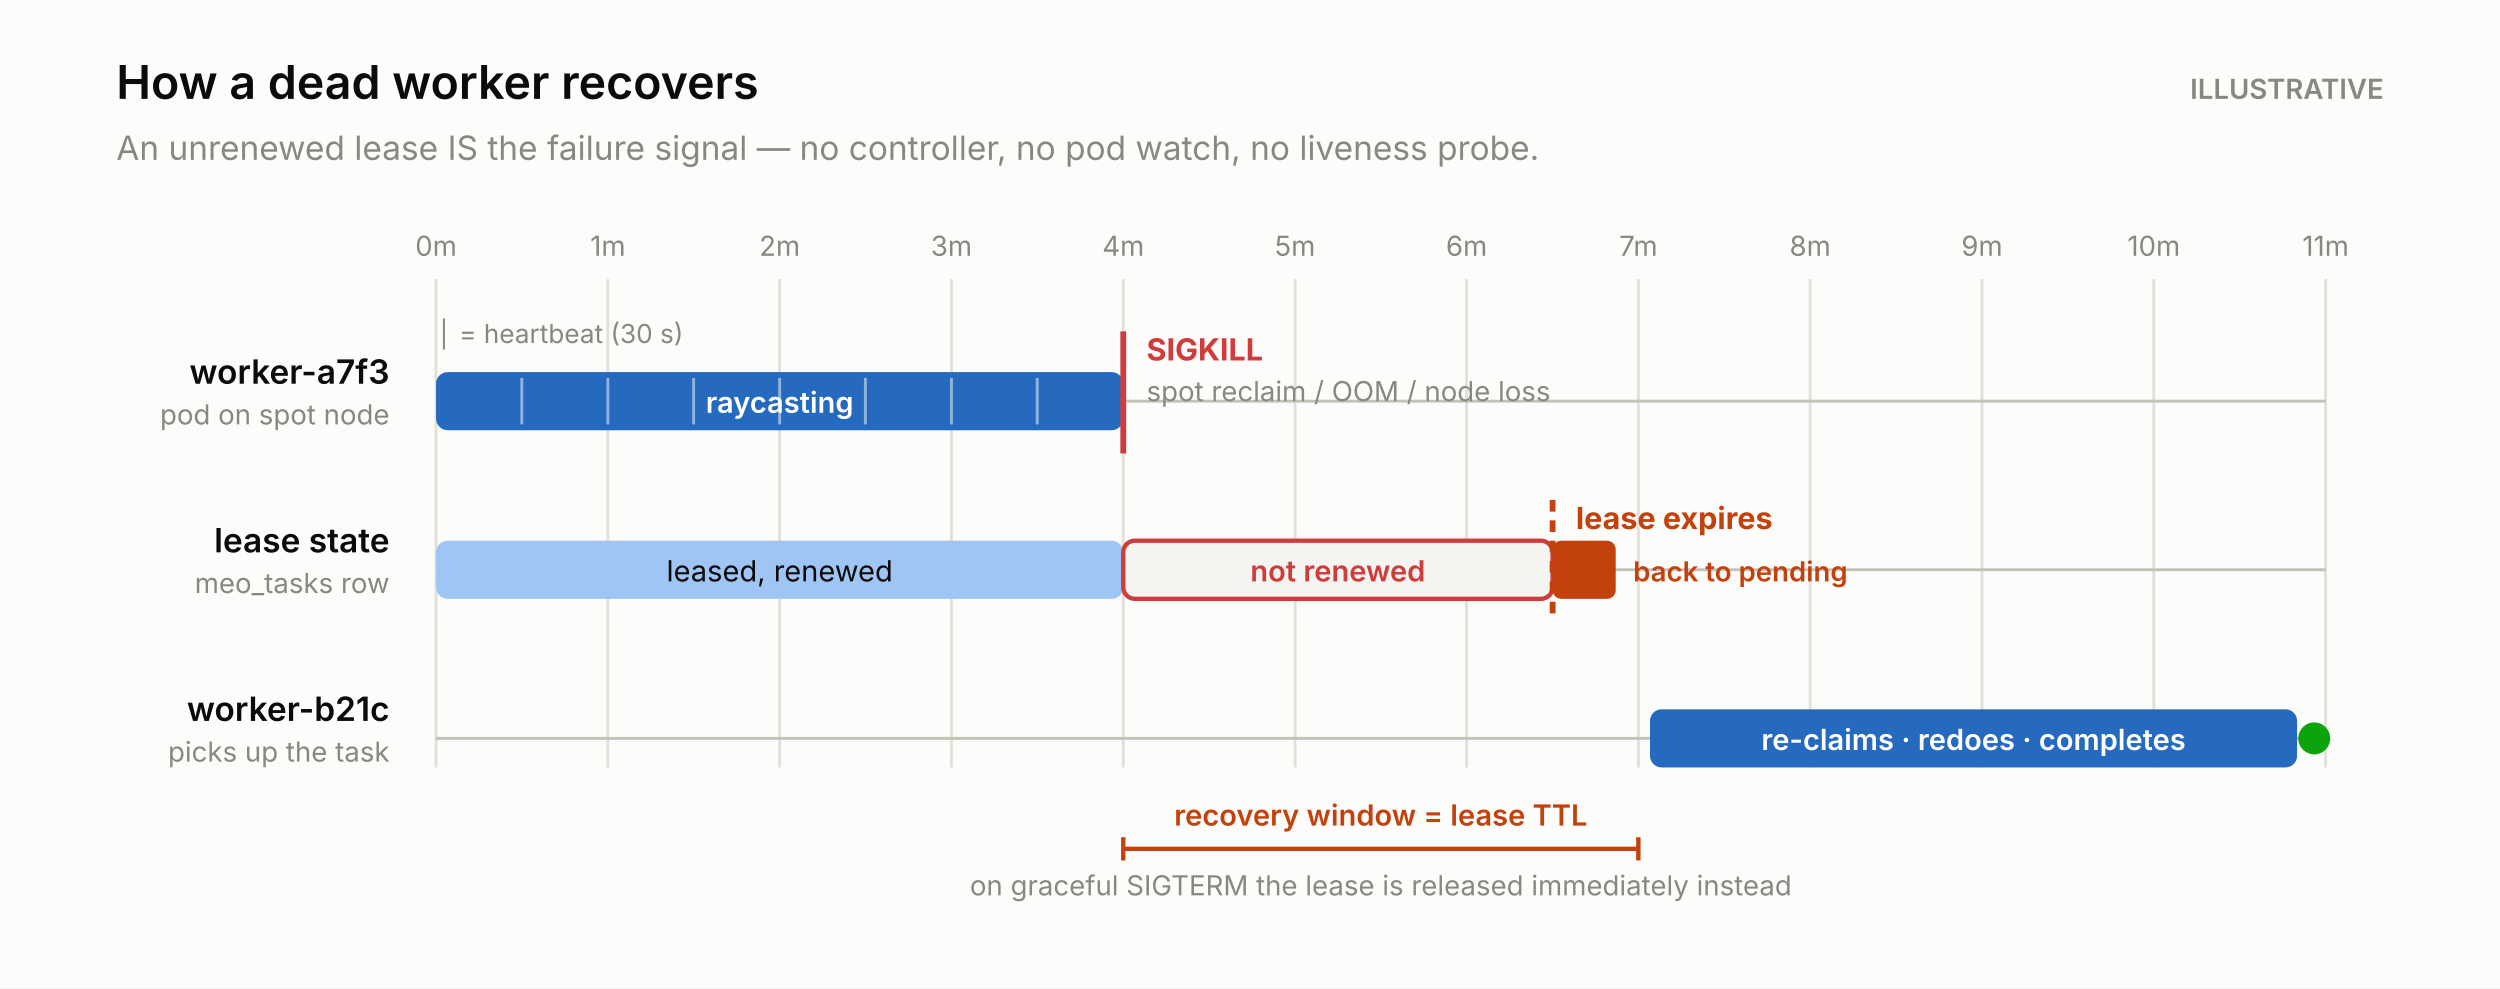
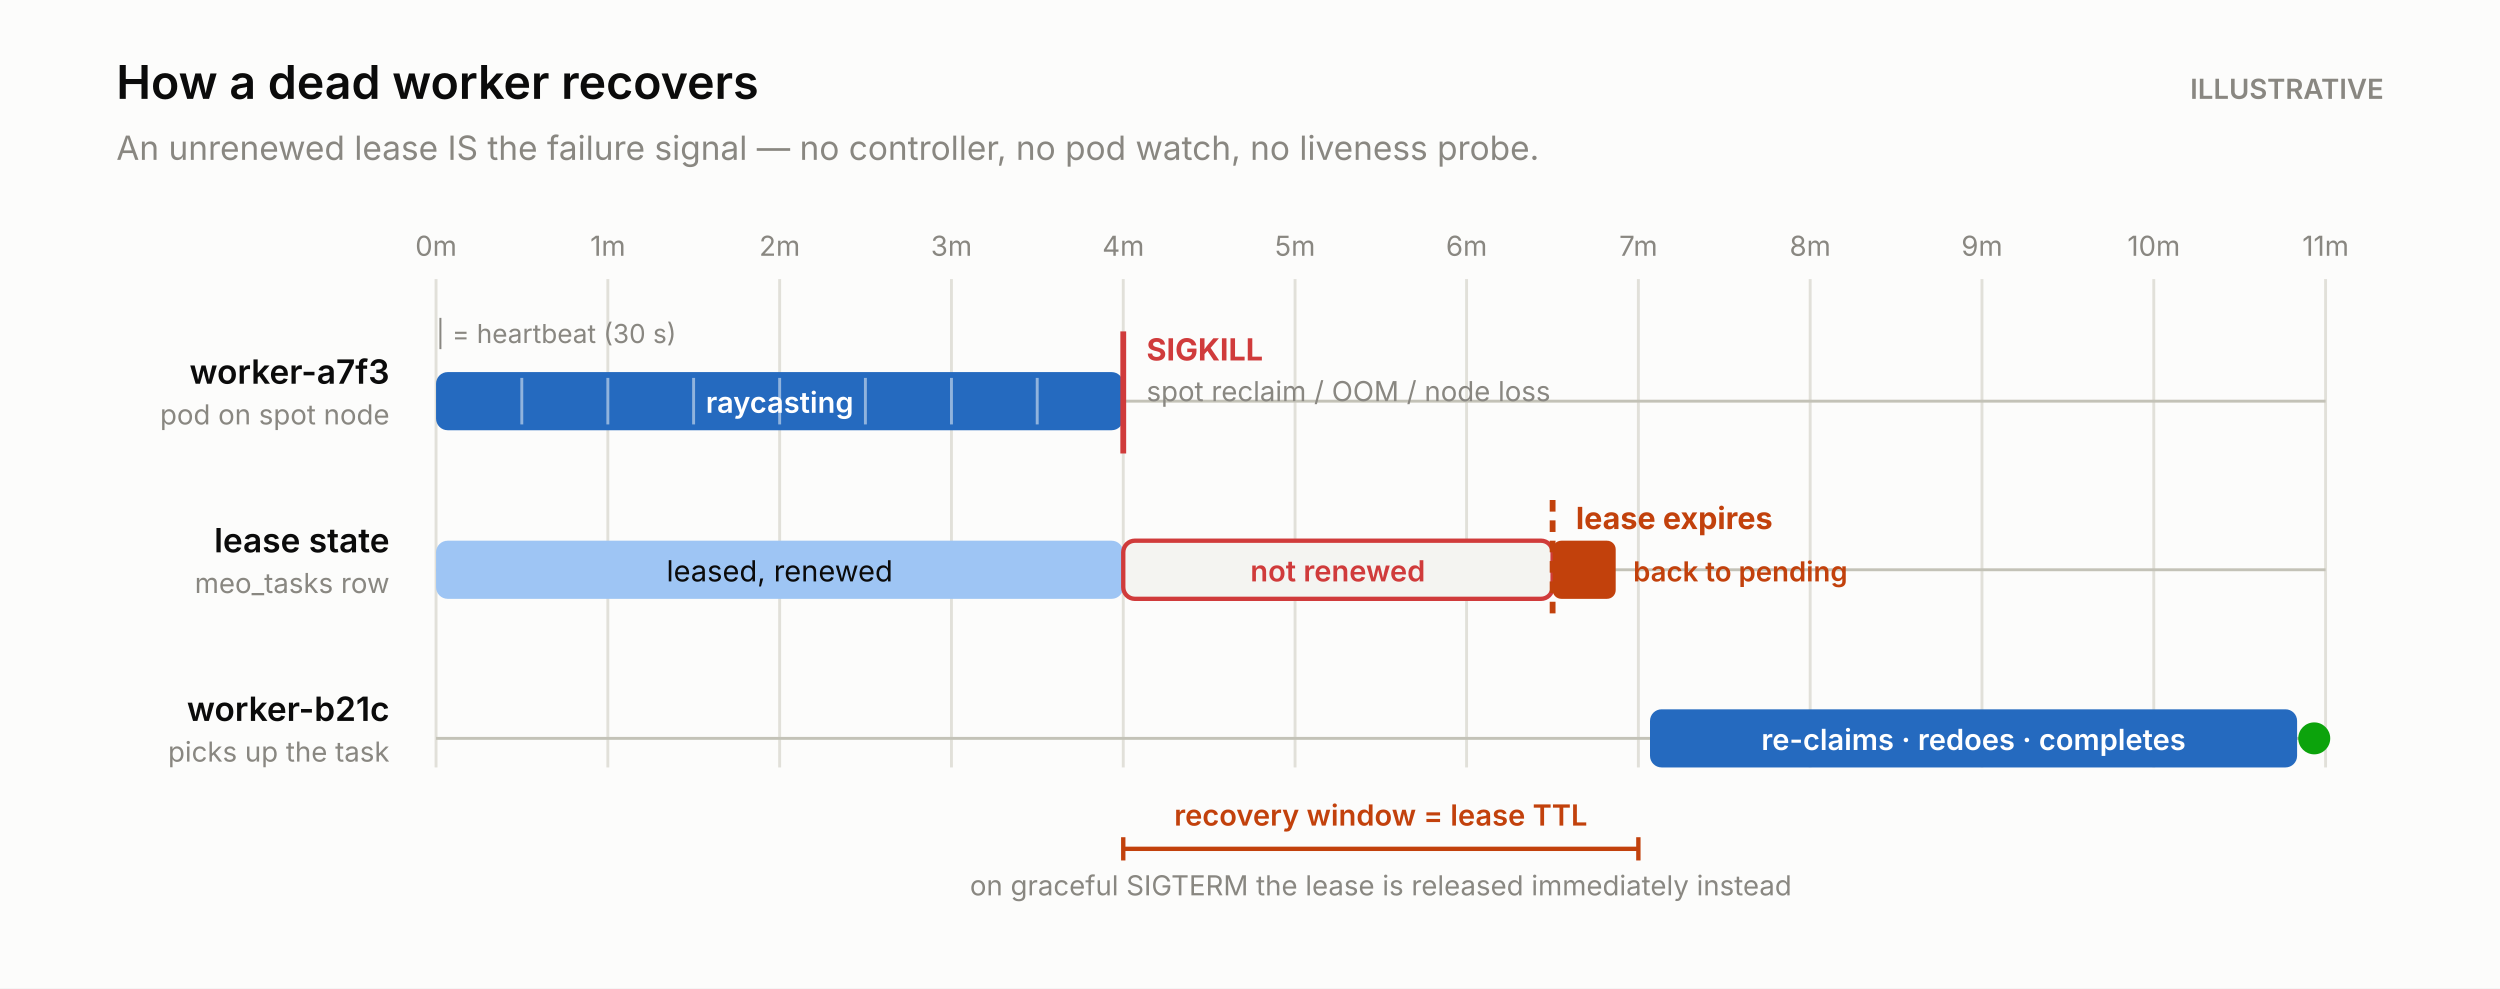
<svg xmlns="http://www.w3.org/2000/svg" width="860" height="340" viewBox="0 0 860 340" role="img" aria-label="Timeline showing a worker killed mid-task. Its lease stops being renewed, expires, and the reaper returns the task to the queue where another worker claims and completes it. No coordinator is involved.">
  <rect width="860" height="340" fill="#fcfcfb" />
  <text x="40.0" y="34.0" font-family="system-ui,-apple-system,'Segoe UI',sans-serif" font-size="16" font-weight="600" fill="#0b0b0b" text-anchor="start" style="font-variant-numeric:tabular-nums">How a dead worker recovers</text>
  <text x="40.0" y="55.0" font-family="system-ui,-apple-system,'Segoe UI',sans-serif" font-size="11.5" font-weight="400" fill="#898781" text-anchor="start" style="font-variant-numeric:tabular-nums">An unrenewed lease IS the failure signal — no controller, no pod watch, no liveness probe.</text>
  <text x="820.0" y="34.0" font-family="system-ui,-apple-system,'Segoe UI',sans-serif" font-size="9.5" font-weight="600" fill="#898781" text-anchor="end" style="font-variant-numeric:tabular-nums">ILLUSTRATIVE</text>
  <line x1="150.0" y1="96.0" x2="150.0" y2="264.0" stroke="#e1e0d9" stroke-width="1" stroke-linecap="butt" />
  <text x="150.0" y="88.0" font-family="system-ui,-apple-system,'Segoe UI',sans-serif" font-size="9.5" font-weight="400" fill="#898781" text-anchor="middle" style="font-variant-numeric:tabular-nums">0m</text>
  <line x1="209.1" y1="96.0" x2="209.1" y2="264.0" stroke="#e1e0d9" stroke-width="1" stroke-linecap="butt" />
  <text x="209.1" y="88.0" font-family="system-ui,-apple-system,'Segoe UI',sans-serif" font-size="9.5" font-weight="400" fill="#898781" text-anchor="middle" style="font-variant-numeric:tabular-nums">1m</text>
  <line x1="268.2" y1="96.0" x2="268.2" y2="264.0" stroke="#e1e0d9" stroke-width="1" stroke-linecap="butt" />
  <text x="268.2" y="88.0" font-family="system-ui,-apple-system,'Segoe UI',sans-serif" font-size="9.5" font-weight="400" fill="#898781" text-anchor="middle" style="font-variant-numeric:tabular-nums">2m</text>
  <line x1="327.3" y1="96.0" x2="327.3" y2="264.0" stroke="#e1e0d9" stroke-width="1" stroke-linecap="butt" />
  <text x="327.3" y="88.0" font-family="system-ui,-apple-system,'Segoe UI',sans-serif" font-size="9.5" font-weight="400" fill="#898781" text-anchor="middle" style="font-variant-numeric:tabular-nums">3m</text>
  <line x1="386.4" y1="96.0" x2="386.4" y2="264.0" stroke="#e1e0d9" stroke-width="1" stroke-linecap="butt" />
  <text x="386.4" y="88.0" font-family="system-ui,-apple-system,'Segoe UI',sans-serif" font-size="9.5" font-weight="400" fill="#898781" text-anchor="middle" style="font-variant-numeric:tabular-nums">4m</text>
  <line x1="445.5" y1="96.0" x2="445.5" y2="264.0" stroke="#e1e0d9" stroke-width="1" stroke-linecap="butt" />
  <text x="445.5" y="88.0" font-family="system-ui,-apple-system,'Segoe UI',sans-serif" font-size="9.5" font-weight="400" fill="#898781" text-anchor="middle" style="font-variant-numeric:tabular-nums">5m</text>
  <line x1="504.5" y1="96.0" x2="504.5" y2="264.0" stroke="#e1e0d9" stroke-width="1" stroke-linecap="butt" />
  <text x="504.5" y="88.0" font-family="system-ui,-apple-system,'Segoe UI',sans-serif" font-size="9.5" font-weight="400" fill="#898781" text-anchor="middle" style="font-variant-numeric:tabular-nums">6m</text>
  <line x1="563.6" y1="96.0" x2="563.6" y2="264.0" stroke="#e1e0d9" stroke-width="1" stroke-linecap="butt" />
  <text x="563.6" y="88.0" font-family="system-ui,-apple-system,'Segoe UI',sans-serif" font-size="9.5" font-weight="400" fill="#898781" text-anchor="middle" style="font-variant-numeric:tabular-nums">7m</text>
  <line x1="622.7" y1="96.0" x2="622.7" y2="264.0" stroke="#e1e0d9" stroke-width="1" stroke-linecap="butt" />
  <text x="622.7" y="88.0" font-family="system-ui,-apple-system,'Segoe UI',sans-serif" font-size="9.5" font-weight="400" fill="#898781" text-anchor="middle" style="font-variant-numeric:tabular-nums">8m</text>
  <line x1="681.8" y1="96.0" x2="681.8" y2="264.0" stroke="#e1e0d9" stroke-width="1" stroke-linecap="butt" />
  <text x="681.8" y="88.0" font-family="system-ui,-apple-system,'Segoe UI',sans-serif" font-size="9.5" font-weight="400" fill="#898781" text-anchor="middle" style="font-variant-numeric:tabular-nums">9m</text>
  <line x1="740.9" y1="96.0" x2="740.9" y2="264.0" stroke="#e1e0d9" stroke-width="1" stroke-linecap="butt" />
  <text x="740.9" y="88.0" font-family="system-ui,-apple-system,'Segoe UI',sans-serif" font-size="9.5" font-weight="400" fill="#898781" text-anchor="middle" style="font-variant-numeric:tabular-nums">10m</text>
  <line x1="800.0" y1="96.0" x2="800.0" y2="264.0" stroke="#e1e0d9" stroke-width="1" stroke-linecap="butt" />
  <text x="800.0" y="88.0" font-family="system-ui,-apple-system,'Segoe UI',sans-serif" font-size="9.5" font-weight="400" fill="#898781" text-anchor="middle" style="font-variant-numeric:tabular-nums">11m</text>
  <text x="134.0" y="132.0" font-family="system-ui,-apple-system,'Segoe UI',sans-serif" font-size="11.5" font-weight="600" fill="#0b0b0b" text-anchor="end" style="font-variant-numeric:tabular-nums">worker-a7f3</text>
  <text x="134.0" y="146.0" font-family="system-ui,-apple-system,'Segoe UI',sans-serif" font-size="9.5" font-weight="400" fill="#898781" text-anchor="end" style="font-variant-numeric:tabular-nums">pod on spot node</text>
  <line x1="150.0" y1="138.0" x2="800.0" y2="138.0" stroke="#c3c2b7" stroke-width="1" stroke-linecap="butt" />
  <text x="134.0" y="190.0" font-family="system-ui,-apple-system,'Segoe UI',sans-serif" font-size="11.5" font-weight="600" fill="#0b0b0b" text-anchor="end" style="font-variant-numeric:tabular-nums">lease state</text>
  <text x="134.0" y="204.0" font-family="system-ui,-apple-system,'Segoe UI',sans-serif" font-size="9.5" font-weight="400" fill="#898781" text-anchor="end" style="font-variant-numeric:tabular-nums">meo_tasks row</text>
  <line x1="150.0" y1="196.0" x2="800.0" y2="196.0" stroke="#c3c2b7" stroke-width="1" stroke-linecap="butt" />
  <text x="134.0" y="248.0" font-family="system-ui,-apple-system,'Segoe UI',sans-serif" font-size="11.5" font-weight="600" fill="#0b0b0b" text-anchor="end" style="font-variant-numeric:tabular-nums">worker-b21c</text>
  <text x="134.0" y="262.0" font-family="system-ui,-apple-system,'Segoe UI',sans-serif" font-size="9.5" font-weight="400" fill="#898781" text-anchor="end" style="font-variant-numeric:tabular-nums">picks up the task</text>
  <line x1="150.0" y1="254.0" x2="800.0" y2="254.0" stroke="#c3c2b7" stroke-width="1" stroke-linecap="butt" />
  <rect x="150.0" y="128.0" width="236.4" height="20.0" rx="4" fill="#256abf" />
  <text x="268.2" y="142.0" font-family="system-ui,-apple-system,'Segoe UI',sans-serif" font-size="10" font-weight="600" fill="#ffffff" text-anchor="middle" style="font-variant-numeric:tabular-nums">raycasting</text>
  <line x1="179.5" y1="130.0" x2="179.5" y2="146.0" stroke="#fcfcfb" stroke-width="1" stroke-linecap="butt" opacity="0.5" />
  <line x1="209.1" y1="130.0" x2="209.1" y2="146.0" stroke="#fcfcfb" stroke-width="1" stroke-linecap="butt" opacity="0.5" />
  <line x1="238.6" y1="130.0" x2="238.6" y2="146.0" stroke="#fcfcfb" stroke-width="1" stroke-linecap="butt" opacity="0.5" />
  <line x1="268.2" y1="130.0" x2="268.2" y2="146.0" stroke="#fcfcfb" stroke-width="1" stroke-linecap="butt" opacity="0.5" />
  <line x1="297.7" y1="130.0" x2="297.7" y2="146.0" stroke="#fcfcfb" stroke-width="1" stroke-linecap="butt" opacity="0.5" />
  <line x1="327.3" y1="130.0" x2="327.3" y2="146.0" stroke="#fcfcfb" stroke-width="1" stroke-linecap="butt" opacity="0.5" />
  <line x1="356.8" y1="130.0" x2="356.8" y2="146.0" stroke="#fcfcfb" stroke-width="1" stroke-linecap="butt" opacity="0.5" />
-   <text x="150.0" y="118.0" font-family="system-ui,-apple-system,'Segoe UI',sans-serif" font-size="9" font-weight="400" fill="#898781" text-anchor="start" style="font-variant-numeric:tabular-nums">│ = heartbeat (30 s)</text>
+   <text x="150.0" y="118.0" font-family="system-ui,-apple-system,'Segoe UI',sans-serif" font-size="9" font-weight="400" fill="#898781" text-anchor="start" style="font-variant-numeric:tabular-nums">| = heartbeat (30 s)</text>
  <line x1="386.4" y1="114.0" x2="386.4" y2="156.0" stroke="#d03b3b" stroke-width="2" stroke-linecap="butt" />
  <text x="394.4" y="124.0" font-family="system-ui,-apple-system,'Segoe UI',sans-serif" font-size="10.5" font-weight="700" fill="#d03b3b" text-anchor="start" style="font-variant-numeric:tabular-nums">SIGKILL</text>
  <text x="394.4" y="138.0" font-family="system-ui,-apple-system,'Segoe UI',sans-serif" font-size="9.5" font-weight="400" fill="#898781" text-anchor="start" style="font-variant-numeric:tabular-nums">spot reclaim / OOM / node loss</text>
  <rect x="150.0" y="186.0" width="236.4" height="20.0" rx="4" fill="#9ec5f4" />
  <text x="268.2" y="200.0" font-family="system-ui,-apple-system,'Segoe UI',sans-serif" font-size="10" font-weight="400" fill="#0b0b0b" text-anchor="middle" style="font-variant-numeric:tabular-nums">leased, renewed</text>
  <rect x="386.4" y="186.0" width="147.7" height="20.0" rx="4" fill="#f4f4f1" stroke="#d03b3b" stroke-width="1.5" />
  <text x="460.2" y="200.0" font-family="system-ui,-apple-system,'Segoe UI',sans-serif" font-size="10" font-weight="600" fill="#d03b3b" text-anchor="middle" style="font-variant-numeric:tabular-nums">not renewed</text>
  <line x1="534.1" y1="172.0" x2="534.1" y2="214.0" stroke="#c2410c" stroke-width="2" stroke-linecap="butt" stroke-dasharray="4 3" />
  <text x="542.1" y="182.0" font-family="system-ui,-apple-system,'Segoe UI',sans-serif" font-size="10.5" font-weight="700" fill="#c2410c" text-anchor="start" style="font-variant-numeric:tabular-nums">lease expires</text>
  <rect x="534.1" y="186.0" width="21.7" height="20.0" rx="3" fill="#c2410c" />
  <text x="561.8" y="200.0" font-family="system-ui,-apple-system,'Segoe UI',sans-serif" font-size="9.5" font-weight="600" fill="#c2410c" text-anchor="start" style="font-variant-numeric:tabular-nums">back to pending</text>
  <rect x="567.6" y="244.0" width="222.6" height="20.0" rx="4" fill="#256abf" />
  <text x="678.9" y="258.0" font-family="system-ui,-apple-system,'Segoe UI',sans-serif" font-size="10" font-weight="600" fill="#ffffff" text-anchor="middle" style="font-variant-numeric:tabular-nums">re-claims · redoes · completes</text>
  <circle cx="796.1" cy="254.0" r="5.5" fill="#0ca30c" />
  <line x1="386.4" y1="292.0" x2="563.6" y2="292.0" stroke="#c2410c" stroke-width="1.5" stroke-linecap="butt" />
  <line x1="386.4" y1="288.0" x2="386.4" y2="296.0" stroke="#c2410c" stroke-width="1.5" stroke-linecap="butt" />
  <line x1="563.6" y1="288.0" x2="563.6" y2="296.0" stroke="#c2410c" stroke-width="1.5" stroke-linecap="butt" />
  <text x="475.0" y="284.0" font-family="system-ui,-apple-system,'Segoe UI',sans-serif" font-size="10" font-weight="600" fill="#c2410c" text-anchor="middle" style="font-variant-numeric:tabular-nums">recovery window = lease TTL</text>
  <text x="475.0" y="308.0" font-family="system-ui,-apple-system,'Segoe UI',sans-serif" font-size="9.5" font-weight="400" fill="#898781" text-anchor="middle" style="font-variant-numeric:tabular-nums">on graceful SIGTERM the lease is released immediately instead</text>
</svg>
